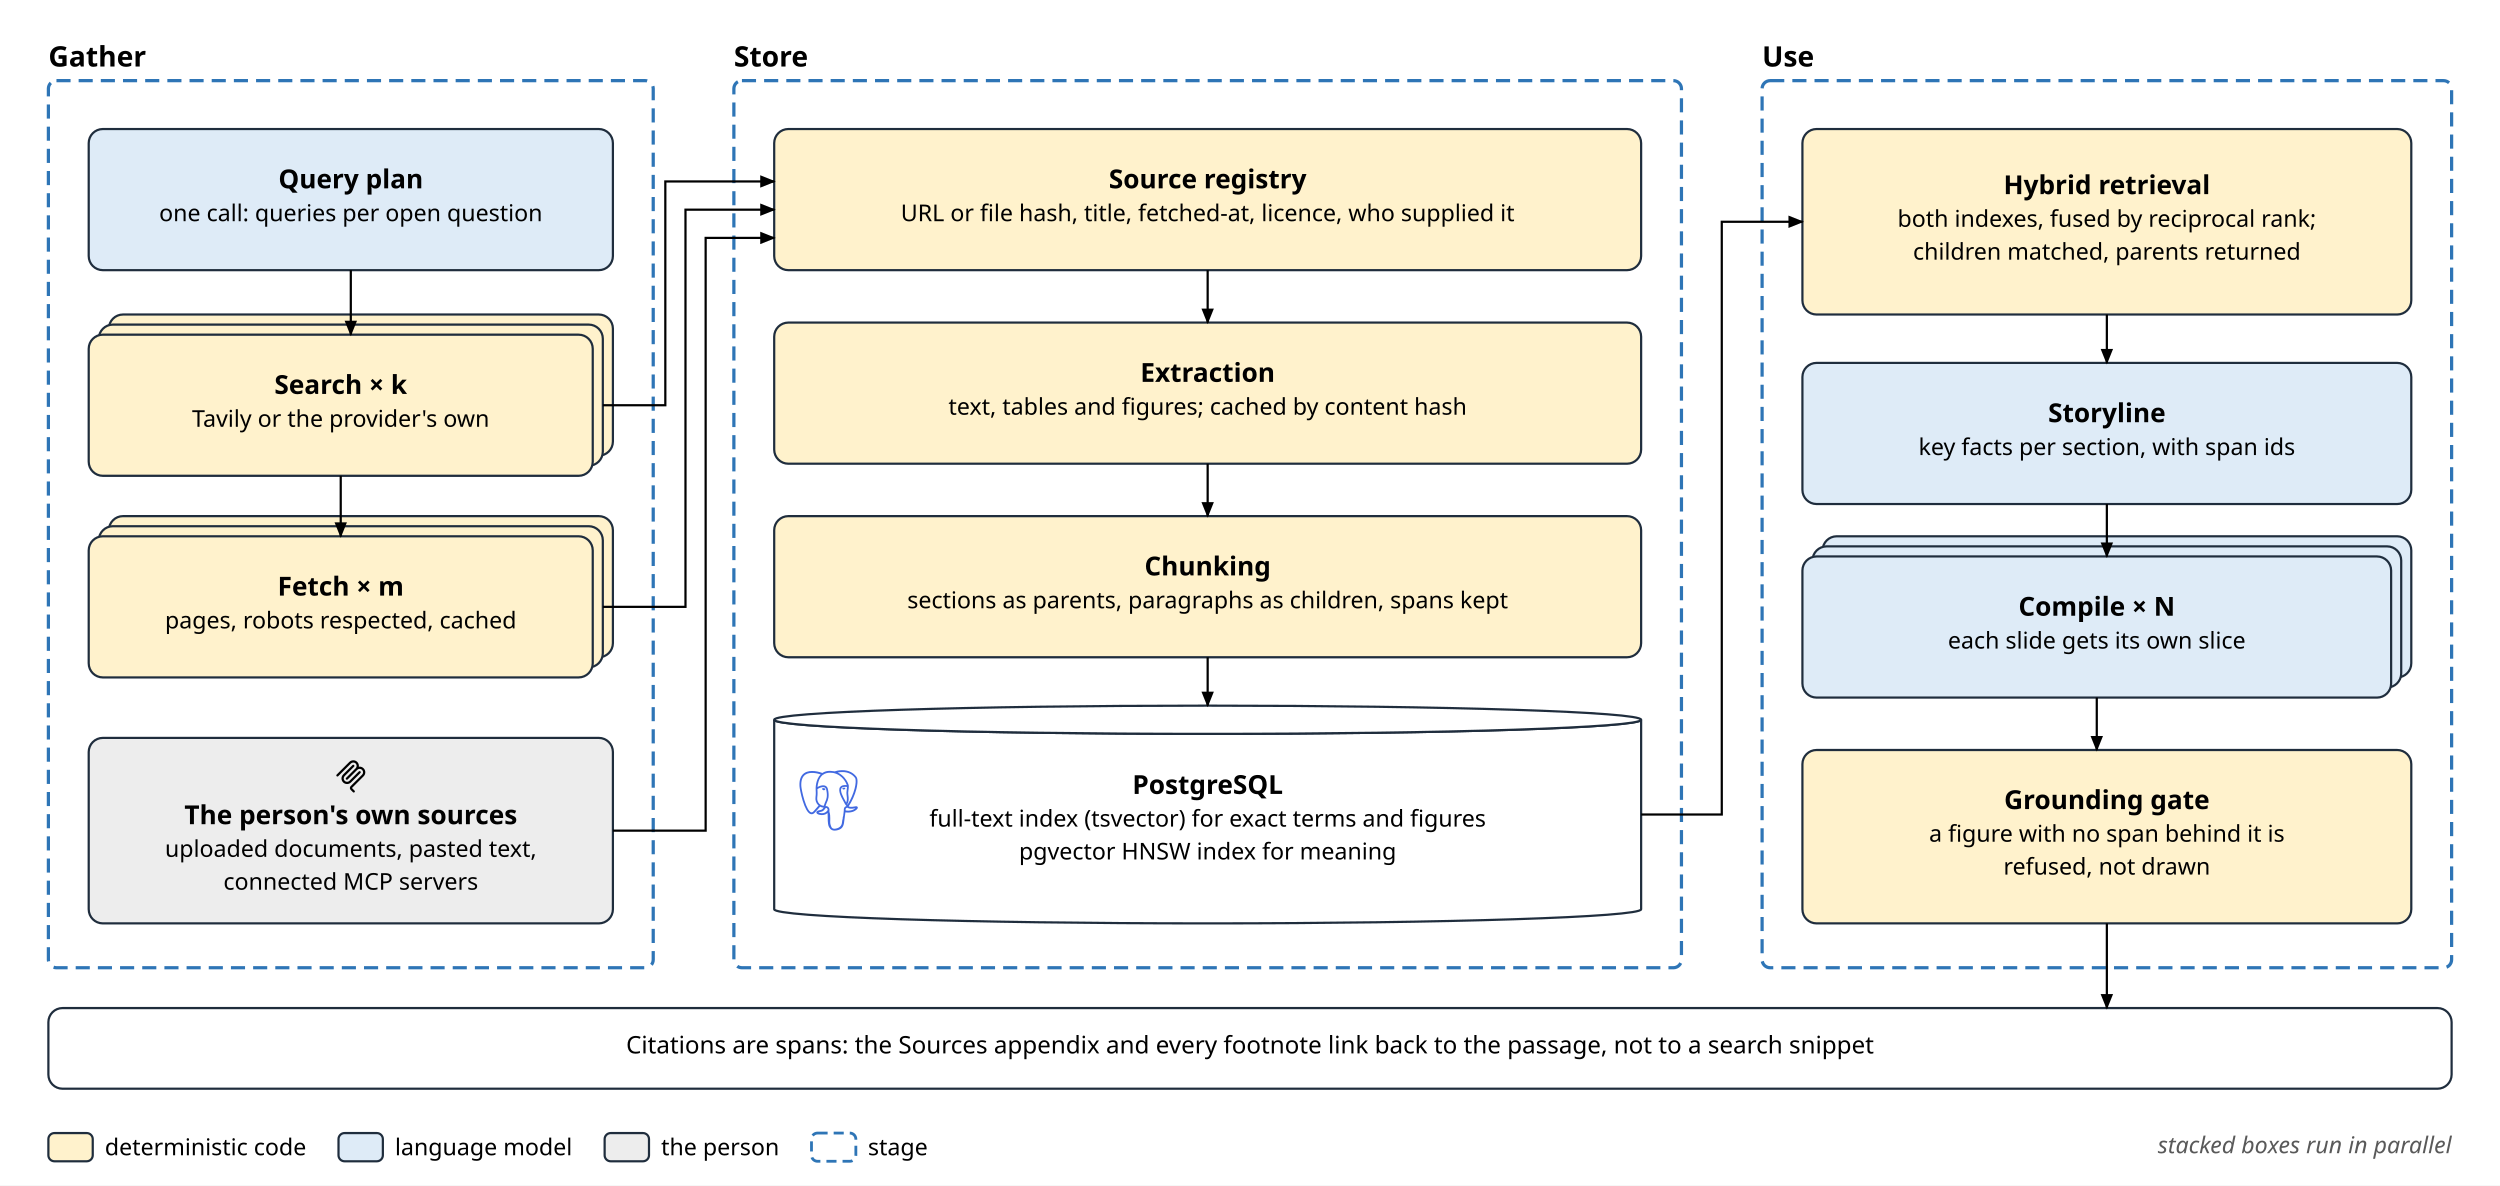
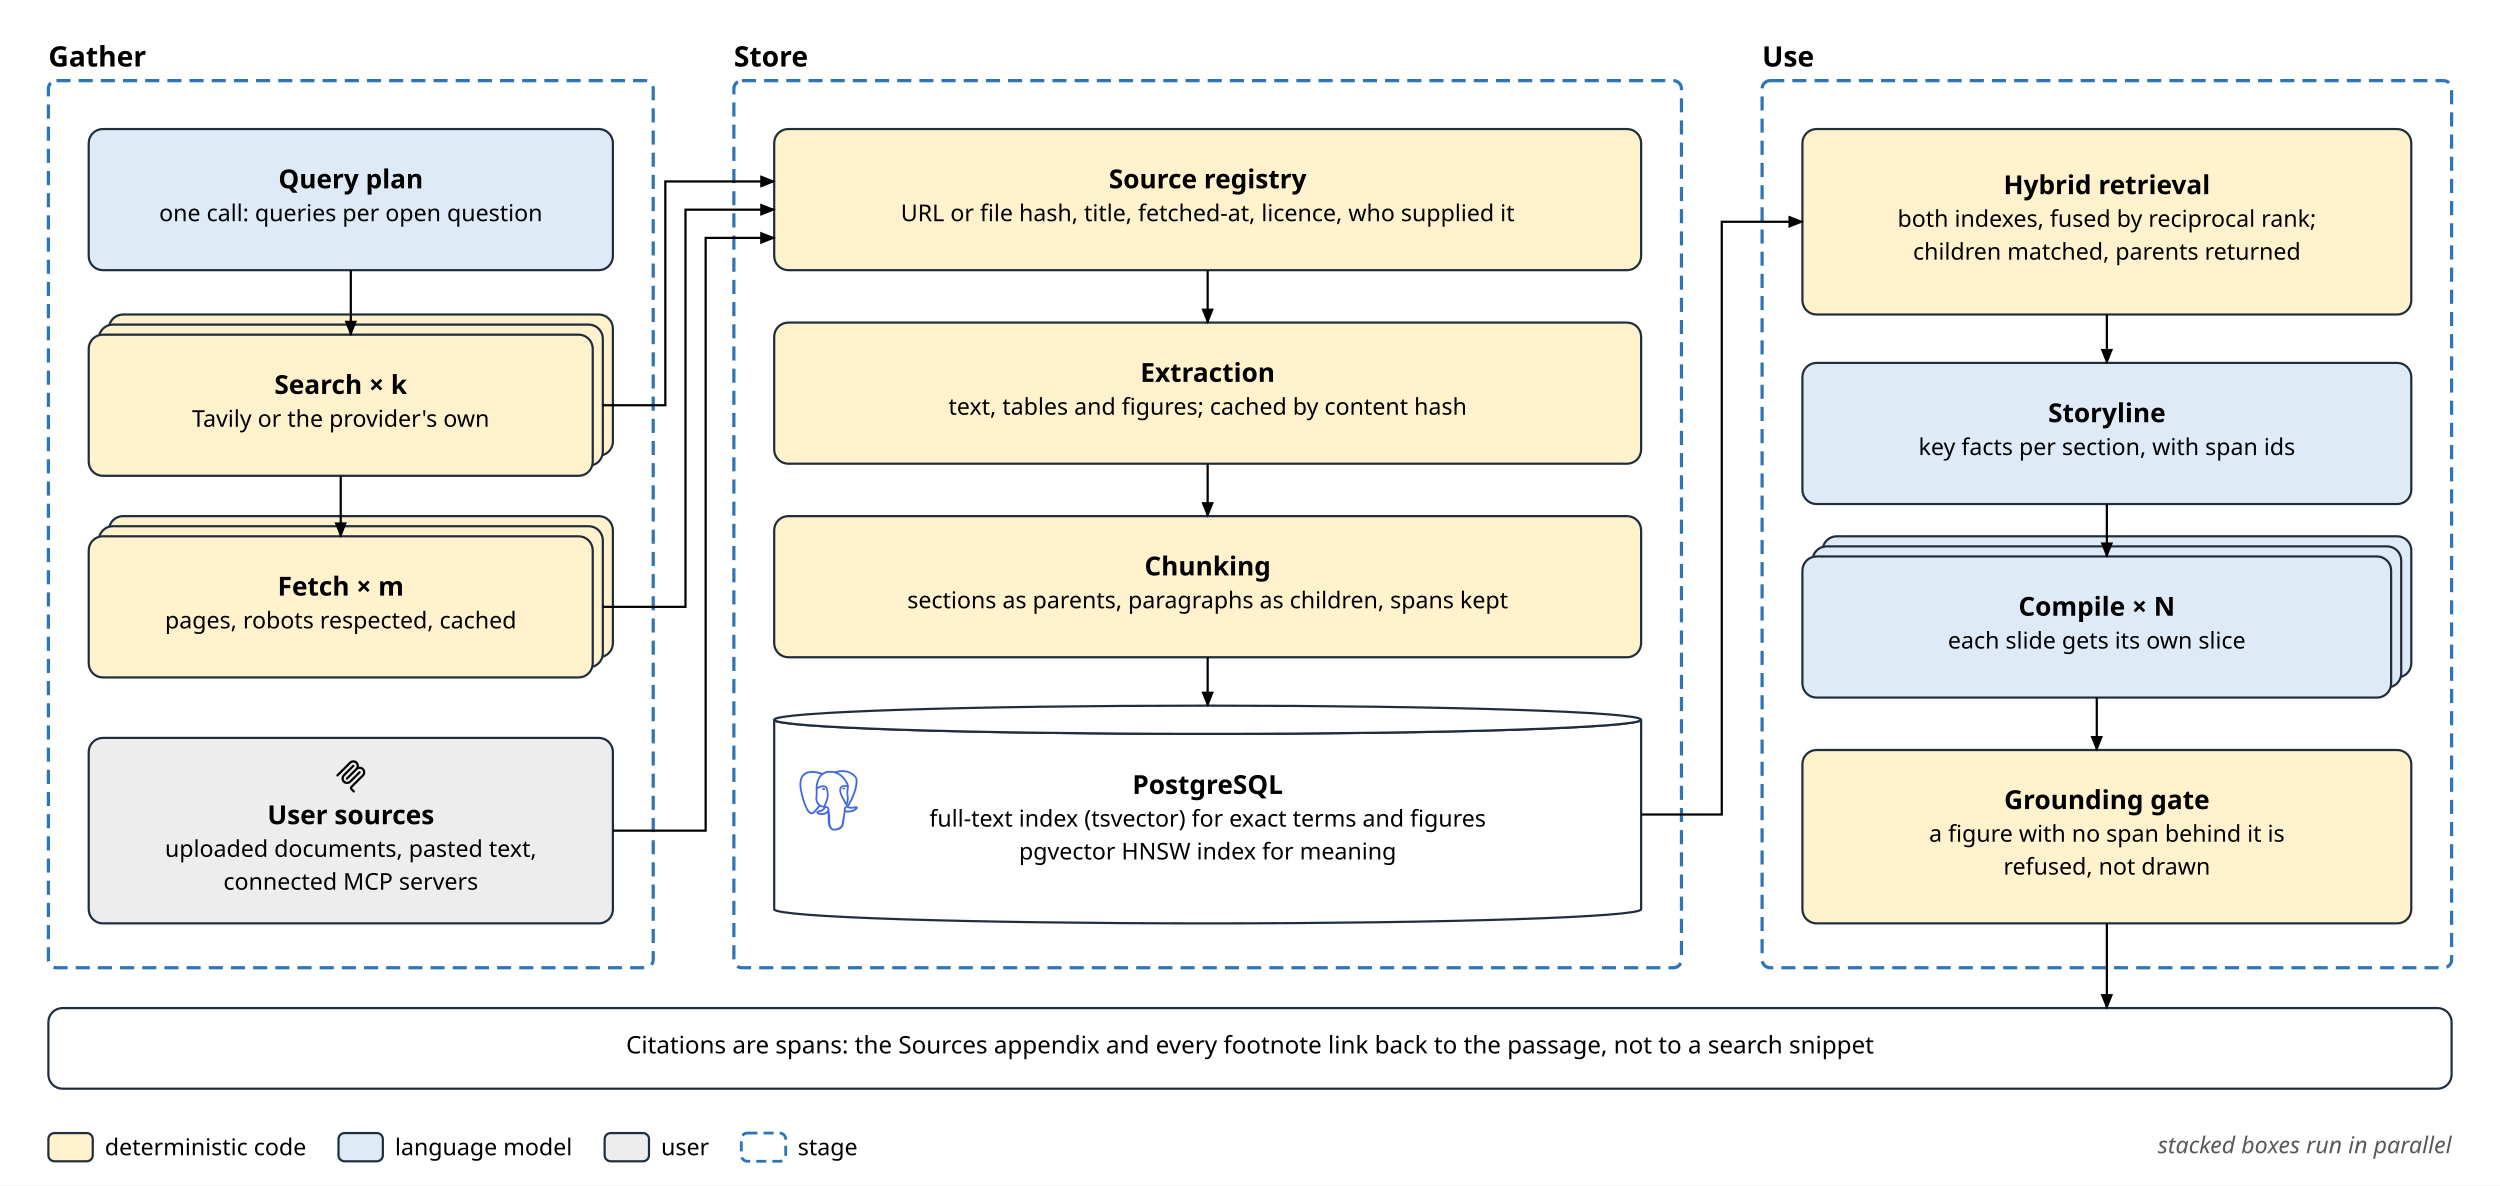
<svg xmlns="http://www.w3.org/2000/svg" viewBox="0 0 1240 588" width="1240" height="588" role="img" aria-labelledby="t d" font-family="Calibri, Carlito, 'Noto Sans', 'Segoe UI', Arial, sans-serif">
  <rect width="100%" height="100%" fill="#FFFFFF" />
  <defs>
    <marker id="m000000" viewBox="0 0 10 10" refX="9" refY="5" markerWidth="7" markerHeight="7" orient="auto-start-reverse">
      <path d="M0,1 L10,5 L0,9 z" fill="#000000" />
    </marker>
  </defs>
  <rect x="24.0" y="40.0" width="300.0" height="440.0" rx="4" fill="none" stroke="#2E75B6" stroke-width="1.6" stroke-dasharray="7 4" />
  <text x="24.0" y="33.0" font-size="14" text-anchor="start" fill="#000000" style="font-weight:700">Gather</text>
  <rect x="44.0" y="64.0" width="260.0" height="70.0" rx="7" fill="#DEEBF7" stroke="#1F2D3D" stroke-width="1.1" />
  <text x="174.0" y="93.4" font-size="13" text-anchor="middle" fill="#000000" style="font-weight:700">Query plan</text>
  <text x="174.0" y="109.7" font-size="11.5" text-anchor="middle" fill="#000000" style="">one call: queries per open question</text>
  <rect x="54.0" y="156.0" width="250.0" height="70.0" rx="7" fill="#FFF2CC" stroke="#1F2D3D" stroke-width="1.1" />
  <rect x="49.0" y="161.0" width="250.0" height="70.0" rx="7" fill="#FFF2CC" stroke="#1F2D3D" stroke-width="1.1" />
  <rect x="44.0" y="166.0" width="250.0" height="70.0" rx="7" fill="#FFF2CC" stroke="#1F2D3D" stroke-width="1.1" />
  <text x="169.0" y="195.4" font-size="13" text-anchor="middle" fill="#000000" style="font-weight:700">Search × k</text>
  <text x="169.0" y="211.7" font-size="11.5" text-anchor="middle" fill="#000000" style="">Tavily or the provider's own</text>
  <rect x="54.0" y="256.0" width="250.0" height="70.0" rx="7" fill="#FFF2CC" stroke="#1F2D3D" stroke-width="1.1" />
  <rect x="49.0" y="261.0" width="250.0" height="70.0" rx="7" fill="#FFF2CC" stroke="#1F2D3D" stroke-width="1.1" />
  <rect x="44.0" y="266.0" width="250.0" height="70.0" rx="7" fill="#FFF2CC" stroke="#1F2D3D" stroke-width="1.1" />
  <text x="169.0" y="295.4" font-size="13" text-anchor="middle" fill="#000000" style="font-weight:700">Fetch × m</text>
  <text x="169.0" y="311.7" font-size="11.5" text-anchor="middle" fill="#000000" style="">pages, robots respected, cached</text>
  <rect x="44.0" y="366.0" width="260.0" height="92.0" rx="7" fill="#EDEDED" stroke="#1F2D3D" stroke-width="1.1" />
  <svg x="166.0" y="377.1" width="16" height="16" viewBox="0 0 24 24" preserveAspectRatio="xMidYMid meet">
    <g fill="#000000">
      <path d="M13.85 0a4.16 4.16 0 0 0-2.95 1.217L1.456 10.66a.835.835 0 0 0 0 1.18.835.835 0 0 0 1.18 0l9.442-9.442a2.49 2.49 0 0 1 3.541 0 2.49 2.49 0 0 1 0 3.541L8.59 12.97l-.1.1a.835.835 0 0 0 0 1.18.835.835 0 0 0 1.18 0l.1-.098 7.03-7.034a2.49 2.49 0 0 1 3.542 0l.049.05a2.49 2.49 0 0 1 0 3.54l-8.54 8.54a1.96 1.96 0 0 0 0 2.755l1.753 1.753a.835.835 0 0 0 1.18 0 .835.835 0 0 0 0-1.18l-1.753-1.753a.266.266 0 0 1 0-.394l8.54-8.54a4.185 4.185 0 0 0 0-5.9l-.05-.05a4.16 4.16 0 0 0-2.95-1.218c-.2 0-.401.02-.6.048a4.17 4.17 0 0 0-1.17-3.552A4.16 4.16 0 0 0 13.85 0m0 3.333a.84.84 0 0 0-.59.245L6.275 10.56a4.186 4.186 0 0 0 0 5.902 4.186 4.186 0 0 0 5.902 0L19.16 9.48a.835.835 0 0 0 0-1.18.835.835 0 0 0-1.18 0l-6.985 6.984a2.49 2.49 0 0 1-3.54 0 2.49 2.49 0 0 1 0-3.54l6.983-6.985a.835.835 0 0 0 0-1.18.84.84 0 0 0-.59-.245" />
    </g>
  </svg>
-   <text x="174.0" y="408.8" font-size="13" text-anchor="middle" fill="#000000" style="font-weight:700">The person's own sources</text>
+   <text x="174.0" y="408.8" font-size="13" text-anchor="middle" fill="#000000" style="font-weight:700">User sources</text>
  <text x="174.0" y="425.0" font-size="11.5" text-anchor="middle" fill="#000000" style="">uploaded documents, pasted text,</text>
  <text x="174.0" y="441.3" font-size="11.5" text-anchor="middle" fill="#000000" style="">connected MCP servers</text>
  <path d="M174.0,134.0 L174.0,166.0" fill="none" stroke="#000000" stroke-width="1.1" marker-end="url(#m000000)" />
  <path d="M169.0,236.0 L169.0,266.0" fill="none" stroke="#000000" stroke-width="1.1" marker-end="url(#m000000)" />
  <rect x="364.0" y="40.0" width="470.0" height="440.0" rx="4" fill="none" stroke="#2E75B6" stroke-width="1.6" stroke-dasharray="7 4" />
  <text x="364.0" y="33.0" font-size="14" text-anchor="start" fill="#000000" style="font-weight:700">Store</text>
  <rect x="384.0" y="64.0" width="430.0" height="70.0" rx="7" fill="#FFF2CC" stroke="#1F2D3D" stroke-width="1.1" />
  <text x="599.0" y="93.4" font-size="13" text-anchor="middle" fill="#000000" style="font-weight:700">Source registry</text>
  <text x="599.0" y="109.7" font-size="11.5" text-anchor="middle" fill="#000000" style="">URL or file hash, title, fetched-at, licence, who supplied it</text>
  <rect x="384.0" y="160.0" width="430.0" height="70.0" rx="7" fill="#FFF2CC" stroke="#1F2D3D" stroke-width="1.1" />
  <text x="599.0" y="189.4" font-size="13" text-anchor="middle" fill="#000000" style="font-weight:700">Extraction</text>
  <text x="599.0" y="205.7" font-size="11.5" text-anchor="middle" fill="#000000" style="">text, tables and figures; cached by content hash</text>
  <rect x="384.0" y="256.0" width="430.0" height="70.0" rx="7" fill="#FFF2CC" stroke="#1F2D3D" stroke-width="1.1" />
  <text x="599.0" y="285.4" font-size="13" text-anchor="middle" fill="#000000" style="font-weight:700">Chunking</text>
  <text x="599.0" y="301.7" font-size="11.5" text-anchor="middle" fill="#000000" style="">sections as parents, paragraphs as children, spans kept</text>
  <path d="M384,357 a215.0,7 0 0,0 430,0 v94 a215.0,7 0 0,1 -430,0 z" fill="#FFFFFF" stroke="#1F2D3D" stroke-width="1.1" />
  <ellipse cx="599.0" cy="357" rx="215.0" ry="7" fill="#FFFFFF" stroke="#1F2D3D" stroke-width="1.1" />
  <text x="599.0" y="393.8" font-size="13" text-anchor="middle" fill="#000000" style="font-weight:700">PostgreSQL</text>
  <text x="599.0" y="410.0" font-size="11.5" text-anchor="middle" fill="#000000" style="">full-text index (tsvector) for exact terms and figures</text>
  <text x="599.0" y="426.3" font-size="11.5" text-anchor="middle" fill="#000000" style="">pgvector HNSW index for meaning</text>
  <svg x="396.0" y="382.0" width="30" height="30" viewBox="0 0 24 24" preserveAspectRatio="xMidYMid meet">
    <g fill="#4169E1">
      <path d="M23.559 14.723a.527.527 0 0 0-.056-.119c-.139-.263-.477-.342-1.007-.232-1.653.341-2.293.131-2.526-.019 1.342-2.048 2.445-4.522 3.041-6.83.271-1.051.798-3.524.122-4.732a1.564 1.564 0 0 0-.151-.235C21.693.909 19.801.025 17.51.001c-1.495-.016-2.771.346-3.116.479a9.449 9.449 0 0 0-.516-.082 8.044 8.044 0 0 0-1.311-.128c-1.182-.018-2.204.264-3.05.841-.857-.321-4.789-1.645-7.222.079C.936 2.153.309 3.873.43 6.304c.041.818.507 3.334 1.242 5.744.46 1.506.939 2.702 1.433 3.582.553.994 1.126 1.593 1.714 1.79.447.149 1.133.144 1.858-.728.801-.964 1.59-1.826 1.945-2.207.435.235.906.362 1.39.377a.057.057 0 0 0 0.0.004 11.031 11.031 0 0 0-.247.305c-.339.43-.409.52-1.5.744-.31.064-1.134.234-1.146.811-.003.122.033.231.092.327.227.423.922.61 1.015.633 1.335.334 2.504.092 3.371-.679-.017 2.231.077 4.417.345 5.087.221.553.762 1.905 2.469 1.904.251 0 .526-.029.83-.094 1.782-.382 2.556-1.17 2.855-2.906.15-.871.402-2.875.539-4.101.017-.07.036-.121.057-.136.001-.001.07-.047.427.031a.367.367 0 0 0 .044.007l.254.022.015.001c.847.038 1.911-.143 2.531-.431.644-.299 1.806-1.032 1.595-1.67zM2.371 11.877c-.744-2.436-1.178-4.885-1.212-5.572-.109-2.171.417-3.683 1.562-4.493 1.837-1.299 4.84-.541 6.108-.13-.003.003-.007.006-.01.009-2.024 2.044-1.976 5.536-1.971 5.75-0.0.082.007.199.016.359.035.587.1 1.68-.073 2.918-.161 1.15.194 2.276.973 3.089.081.084.165.163.252.237-.347.371-1.1 1.193-1.903 2.158-.568.682-.96.552-1.089.509-.392-.131-.813-.587-1.238-1.322-.48-.839-.964-2.032-1.415-3.513zm6.007 5.087c-.171-.043-.327-.113-.432-.177.089-.039.237-.09.483-.141 1.283-.264 1.482-.451 1.914-1.0.099-.126.212-.269.367-.443a.355.355 0 0 0 .074-.13c.171-.151.272-.11.437-.042.156.065.308.26.369.475.029.102.062.294-.045.444-.904 1.266-2.222 1.249-3.168 1.013zm2.094-3.988-.052.141c-.133.357-.257.688-.333 1.003-.667-.002-1.317-.287-1.81-.802-.628-.655-.913-1.566-.782-2.5.183-1.308.115-2.447.079-3.059-.005-.086-.009-.161-.012-.22.296-.262 1.666-.996 2.643-.772.446.102.718.406.831.928.585 2.704.077 3.831-.33 4.736-.084.187-.163.363-.231.545zm7.364 4.572c-.017.177-.036.376-.062.596l-.146.438a.355.355 0 0 0-.018.108c-.006.475-.054.649-.115.869-.063.229-.135.489-.179 1.058-.11 1.414-.878 2.227-2.417 2.557-1.516.325-1.784-.497-2.021-1.222a6.582 6.582 0 0 0-.077-.227c-.215-.586-.191-1.412-.157-2.555.017-.561-.025-1.901-.33-2.646.004-.293.011-.591.019-.892a.353.353 0 0 0-.015-.113 1.493 1.493 0 0 0-.044-.208c-.123-.428-.421-.787-.78-.935-.142-.059-.404-.167-.718-.087.067-.276.183-.588.309-.925l.053-.142c.059-.16.134-.326.213-.501.426-.948 1.011-2.245.377-5.177-.237-1.098-1.03-1.634-2.232-1.51-.721.075-1.38.365-1.709.532a5.672 5.672 0 0 0-.196.104c.092-1.106.439-3.174 1.736-4.482a4.031 4.031 0 0 1 .303-.276.353.353 0 0 0 .145-.064c.752-.571 1.694-.851 2.802-.833.409.007.802.034 1.174.081 1.939.354 3.244 1.447 4.036 2.383.814.962 1.255 1.931 1.431 2.454-1.323-.135-2.223.127-2.68.779-.993 1.419.543 4.173 1.281 5.496.135.243.252.452.289.541.24.583.551.971.779 1.255.07.087.137.171.189.245-.401.116-1.121.383-1.055 1.717-.012.156-.042.447-.083.815-.046.208-.07.46-.099.766zm.89-1.621c-.041-.832.269-.918.597-1.01a2.857 2.857 0 0 0 .135-.041 1.202 1.202 0 0 0 .134.103c.57.377 1.582.421 3.007.134-.202.177-.519.399-.953.601-.41.19-1.096.333-1.747.364-.72.034-1.086-.081-1.172-.151zm.57-9.271c-.006.351-.054.669-.105 1.002-.055.358-.112.727-.126 1.176-.014.437.04.891.093 1.33.107.887.216 1.8-.207 2.701a3.527 3.527 0 0 1-.188-.386c-.053-.128-.167-.333-.325-.616-.616-1.104-2.057-3.69-1.319-4.745.38-.543 1.341-.566 2.178-.463zm.228 7.014a12.376 12.376 0 0 0-.085-.107l-.035-.044c.726-1.2.584-2.386.458-3.438-.052-.432-.101-.84-.088-1.223.013-.406.067-.754.118-1.091.064-.415.129-.844.111-1.351.013-.053.019-.116.012-.19-.046-.485-.6-1.938-1.729-3.253-.608-.707-1.49-1.497-2.689-2.039.525-.107 1.233-.203 2.024-.186 2.051.046 3.675.814 4.824 2.282a.908.908 0 0 1 .067.1c.723 1.356-.276 6.275-2.987 10.54zm-8.817-6.116c-.025.179-.309.422-.621.422a.582.582 0 0 1-.081-.006c-.187-.026-.377-.144-.506-.316-.046-.06-.12-.178-.105-.284.005-.04.026-.099.092-.149.118-.089.352-.123.61-.087.316.044.643.194.611.419zm7.931-.411c.011.079-.049.201-.153.31-.068.072-.212.196-.408.223a.546.546 0 0 1-.075.005c-.293 0-.541-.234-.561-.372-.024-.176.264-.311.561-.352.297-.041.611.009.636.185z" />
    </g>
  </svg>
  <path d="M299.0,201.0 L330.0,201.0 L330.0,90.0 L384.0,90.0" fill="none" stroke="#000000" stroke-width="1.1" marker-end="url(#m000000)" />
  <path d="M299.0,301.0 L340.0,301.0 L340.0,104.0 L384.0,104.0" fill="none" stroke="#000000" stroke-width="1.1" marker-end="url(#m000000)" />
  <path d="M304.0,412.0 L350.0,412.0 L350.0,118.0 L384.0,118.0" fill="none" stroke="#000000" stroke-width="1.1" marker-end="url(#m000000)" />
  <path d="M599.0,134.0 L599.0,160.0" fill="none" stroke="#000000" stroke-width="1.1" marker-end="url(#m000000)" />
  <path d="M599.0,230.0 L599.0,256.0" fill="none" stroke="#000000" stroke-width="1.1" marker-end="url(#m000000)" />
  <path d="M599.0,326.0 L599.0,350.0" fill="none" stroke="#000000" stroke-width="1.1" marker-end="url(#m000000)" />
  <rect x="874.0" y="40.0" width="342.0" height="440.0" rx="4" fill="none" stroke="#2E75B6" stroke-width="1.6" stroke-dasharray="7 4" />
  <text x="874.0" y="33.0" font-size="14" text-anchor="start" fill="#000000" style="font-weight:700">Use</text>
  <rect x="894.0" y="64.0" width="302.0" height="92.0" rx="7" fill="#FFF2CC" stroke="#1F2D3D" stroke-width="1.1" />
  <text x="1045.0" y="96.3" font-size="13" text-anchor="middle" fill="#000000" style="font-weight:700">Hybrid retrieval</text>
  <text x="1045.0" y="112.5" font-size="11.5" text-anchor="middle" fill="#000000" style="">both indexes, fused by reciprocal rank;</text>
  <text x="1045.0" y="128.8" font-size="11.5" text-anchor="middle" fill="#000000" style="">children matched, parents returned</text>
  <rect x="894.0" y="180.0" width="302.0" height="70.0" rx="7" fill="#DEEBF7" stroke="#1F2D3D" stroke-width="1.1" />
  <text x="1045.0" y="209.4" font-size="13" text-anchor="middle" fill="#000000" style="font-weight:700">Storyline</text>
  <text x="1045.0" y="225.7" font-size="11.5" text-anchor="middle" fill="#000000" style="">key facts per section, with span ids</text>
  <rect x="904.0" y="266.0" width="292.0" height="70.0" rx="7" fill="#DEEBF7" stroke="#1F2D3D" stroke-width="1.1" />
  <rect x="899.0" y="271.0" width="292.0" height="70.0" rx="7" fill="#DEEBF7" stroke="#1F2D3D" stroke-width="1.1" />
  <rect x="894.0" y="276.0" width="292.0" height="70.0" rx="7" fill="#DEEBF7" stroke="#1F2D3D" stroke-width="1.1" />
  <text x="1040.0" y="305.4" font-size="13" text-anchor="middle" fill="#000000" style="font-weight:700">Compile × N</text>
  <text x="1040.0" y="321.7" font-size="11.5" text-anchor="middle" fill="#000000" style="">each slide gets its own slice</text>
  <rect x="894.0" y="372.0" width="302.0" height="86.0" rx="7" fill="#FFF2CC" stroke="#1F2D3D" stroke-width="1.1" />
  <text x="1045.0" y="401.3" font-size="13" text-anchor="middle" fill="#000000" style="font-weight:700">Grounding gate</text>
  <text x="1045.0" y="417.5" font-size="11.5" text-anchor="middle" fill="#000000" style="">a figure with no span behind it is</text>
  <text x="1045.0" y="433.8" font-size="11.5" text-anchor="middle" fill="#000000" style="">refused, not drawn</text>
  <path d="M814.0,404.0 L854.0,404.0 L854.0,110.0 L894.0,110.0" fill="none" stroke="#000000" stroke-width="1.1" marker-end="url(#m000000)" />
  <path d="M1045.0,156.0 L1045.0,180.0" fill="none" stroke="#000000" stroke-width="1.1" marker-end="url(#m000000)" />
  <path d="M1045.0,250.0 L1045.0,276.0" fill="none" stroke="#000000" stroke-width="1.1" marker-end="url(#m000000)" />
  <path d="M1040.0,346.0 L1040.0,372.0" fill="none" stroke="#000000" stroke-width="1.1" marker-end="url(#m000000)" />
  <rect x="24.0" y="500.0" width="1192.0" height="40.0" rx="7" fill="#FFFFFF" stroke="#1F2D3D" stroke-width="1.1" />
  <text x="620.0" y="522.5" font-size="12" text-anchor="middle" fill="#000000" style="">Citations are spans: the Sources appendix and every footnote link back to the passage, not to a search snippet</text>
  <path d="M1045.0,458.0 L1045.0,500.0" fill="none" stroke="#000000" stroke-width="1.1" marker-end="url(#m000000)" />
  <rect x="24.0" y="562.0" width="22.0" height="14.0" rx="3" fill="#FFF2CC" stroke="#1F2D3D" stroke-width="1.1" />
  <text x="52.0" y="573.0" font-size="11.5" text-anchor="start" fill="#000000" style="">deterministic code</text>
  <rect x="167.9" y="562.0" width="22.0" height="14.0" rx="3" fill="#DEEBF7" stroke="#1F2D3D" stroke-width="1.1" />
  <text x="195.9" y="573.0" font-size="11.5" text-anchor="start" fill="#000000" style="">language model</text>
  <rect x="299.9" y="562.0" width="22.0" height="14.0" rx="3" fill="#EDEDED" stroke="#1F2D3D" stroke-width="1.1" />
-   <text x="327.9" y="573.0" font-size="11.5" text-anchor="start" fill="#000000" style="">the person</text>
-   <rect x="402.5" y="562.0" width="22.0" height="14.0" rx="3" fill="none" stroke="#2E75B6" stroke-width="1.4" stroke-dasharray="5 3" />
-   <text x="430.5" y="573.0" font-size="11.5" text-anchor="start" fill="#000000" style="">stage</text>
+   <text x="327.9" y="573.0" font-size="11.5" text-anchor="start" fill="#000000" style="">user</text>
+   <rect x="367.7" y="562.0" width="22.0" height="14.0" rx="3" fill="none" stroke="#2E75B6" stroke-width="1.4" stroke-dasharray="5 3" />
+   <text x="395.7" y="573.0" font-size="11.5" text-anchor="start" fill="#000000" style="">stage</text>
  <text x="1216.0" y="572.0" font-size="11.5" text-anchor="end" fill="#595959" style="font-style:italic">stacked boxes run in parallel</text>
</svg>
